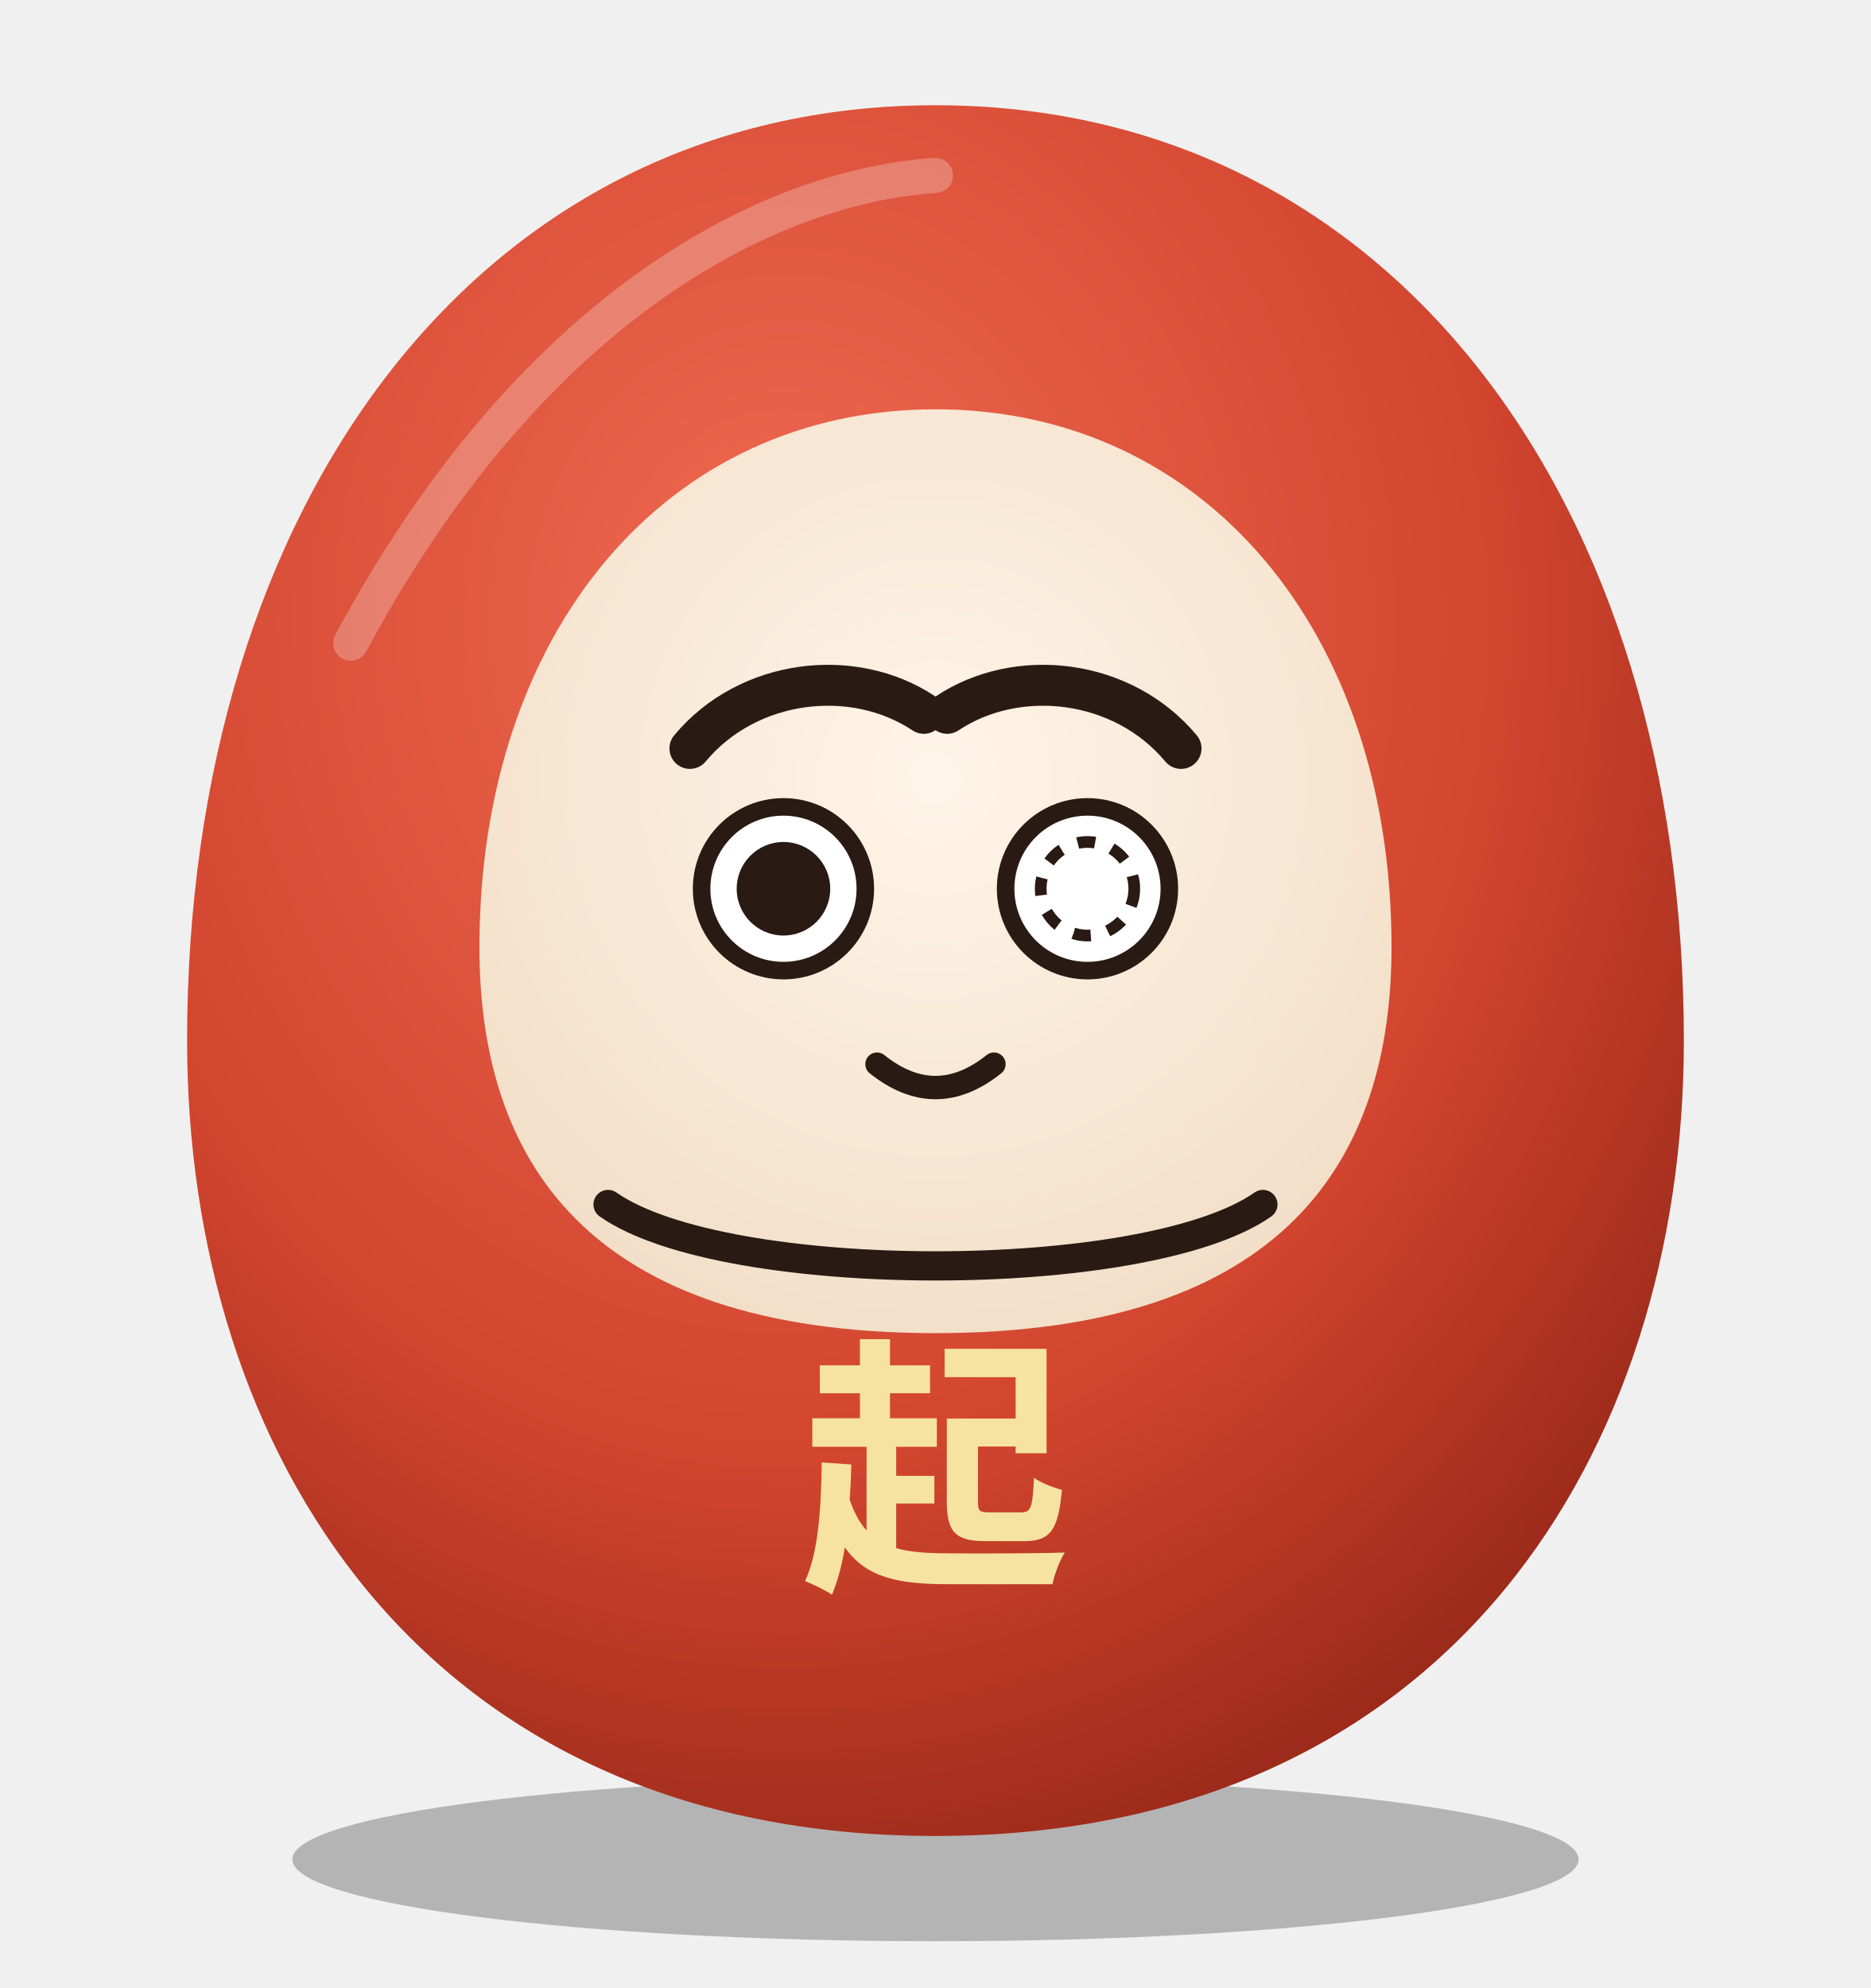
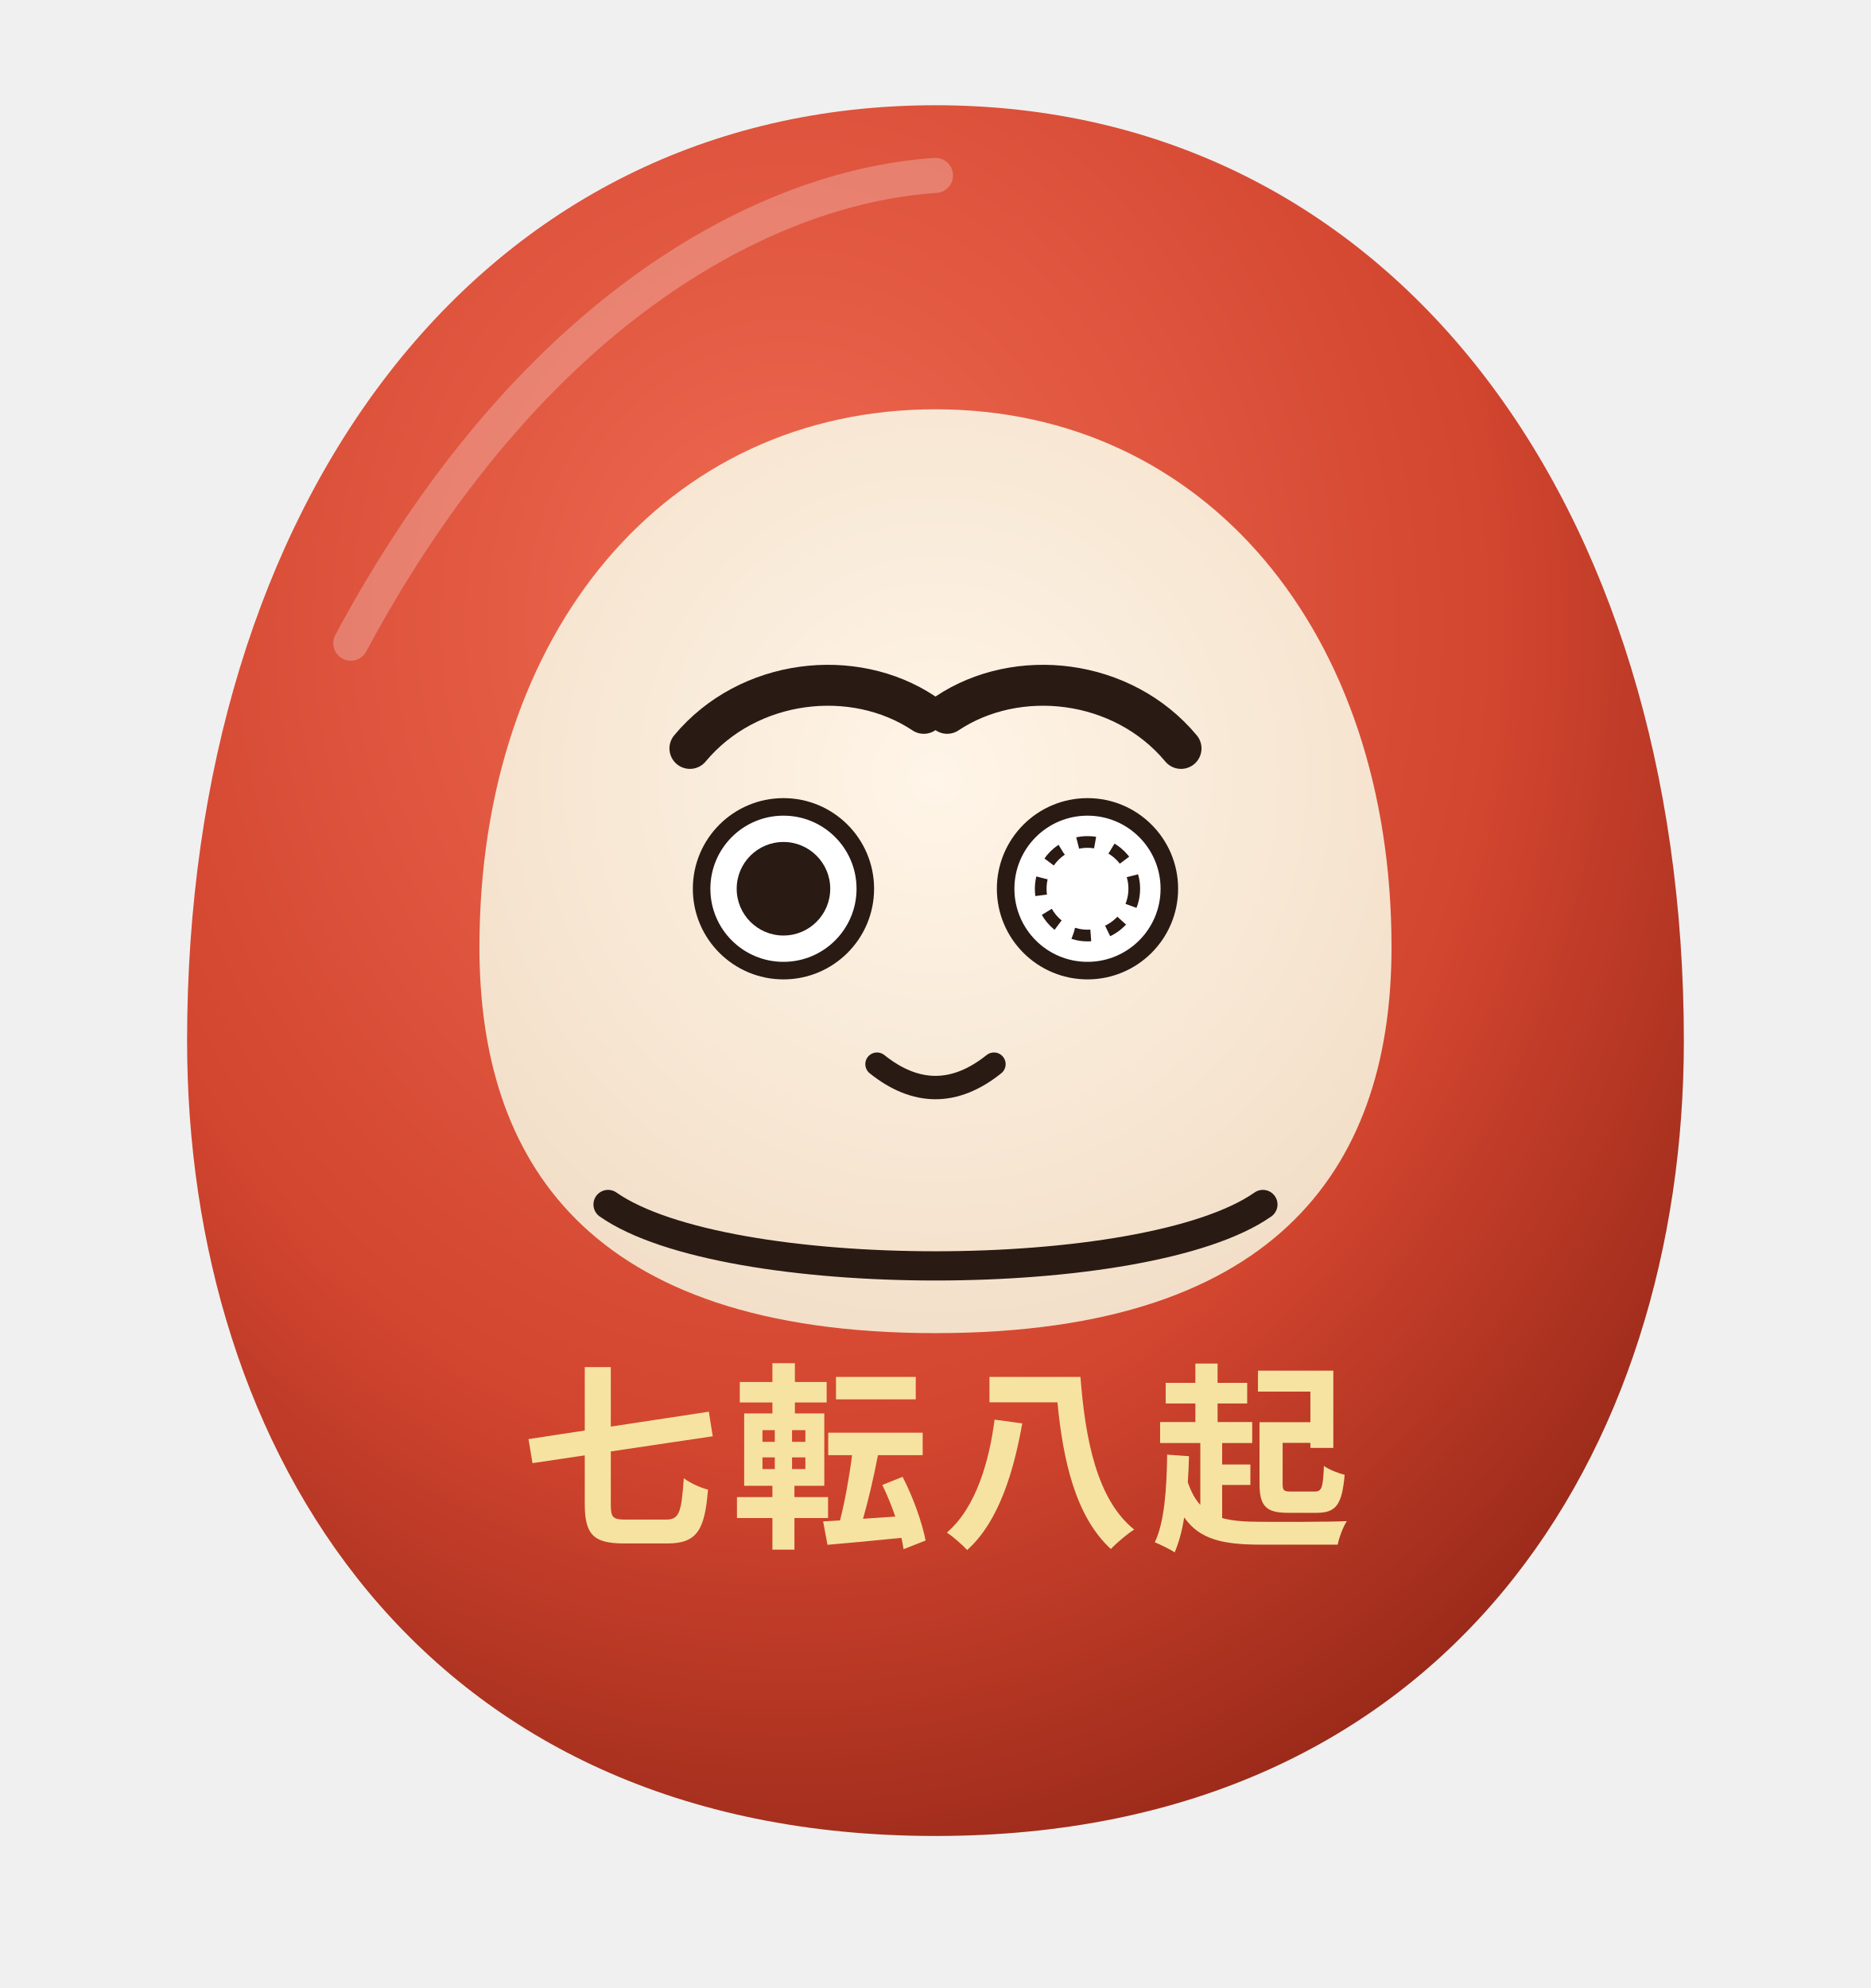
<svg xmlns="http://www.w3.org/2000/svg" viewBox="0 0 320 340" role="img" aria-label="だるま">
  <defs>
    <radialGradient id="g" cx="40%" cy="30%" r="80%">
      <stop offset="0" stop-color="#f06a52" />
      <stop offset=".6" stop-color="#d2452f" />
      <stop offset="1" stop-color="#8f2415" />
    </radialGradient>
    <radialGradient id="f" cx="50%" cy="40%" r="70%">
      <stop offset="0" stop-color="#fff5e8" />
      <stop offset="1" stop-color="#f1dcc4" />
    </radialGradient>
  </defs>
-   <ellipse cx="160" cy="318" rx="110" ry="14" fill="#000" opacity=".25" />
  <path d="M160 18c-78 0-128 68-128 160 0 70 40 136 128 136s128-66 128-136C288 86 238 18 160 18z" fill="url(#g)" />
  <path d="M160 70c-46 0-78 38-78 92 0 36 18 66 78 66s78-30 78-66c0-54-32-92-78-92z" fill="url(#f)" />
  <path d="M118 128c10-12 28-14 40-6" fill="none" stroke="#2a1a14" stroke-width="7" stroke-linecap="round" />
  <path d="M162 122c12-8 30-6 40 6" fill="none" stroke="#2a1a14" stroke-width="7" stroke-linecap="round" />
  <circle cx="134" cy="152" r="14" fill="#fff" stroke="#2a1a14" stroke-width="3" />
  <circle cx="186" cy="152" r="14" fill="#fff" stroke="#2a1a14" stroke-width="3" />
  <circle cx="134" cy="152" r="8" fill="#2a1a14" />
  <circle cx="186" cy="152" r="8" fill="none" stroke="#2a1a14" stroke-width="2" stroke-dasharray="3 3" />
  <path d="M150 182q10 8 20 0" fill="none" stroke="#2a1a14" stroke-width="4" stroke-linecap="round" />
  <path d="M104 206c20 14 92 14 112 0" fill="none" stroke="#2a1a14" stroke-width="5" stroke-linecap="round" />
-   <text x="160" y="268" text-anchor="middle" font-family="'Shippori Mincho','Hiragino Mincho ProN',serif" font-size="46" font-weight="700" fill="#f6e3a1">起</text>
+   <text x="160" y="262" text-anchor="middle" font-family="'Shippori Mincho','Hiragino Mincho ProN','Yu Mincho',serif" font-size="34" font-weight="700" fill="#f6e3a1" letter-spacing="2">七転八起</text>
  <path d="M60 110c30-56 70-78 100-80" fill="none" stroke="#fff" stroke-width="6" stroke-linecap="round" opacity=".25" />
</svg>
